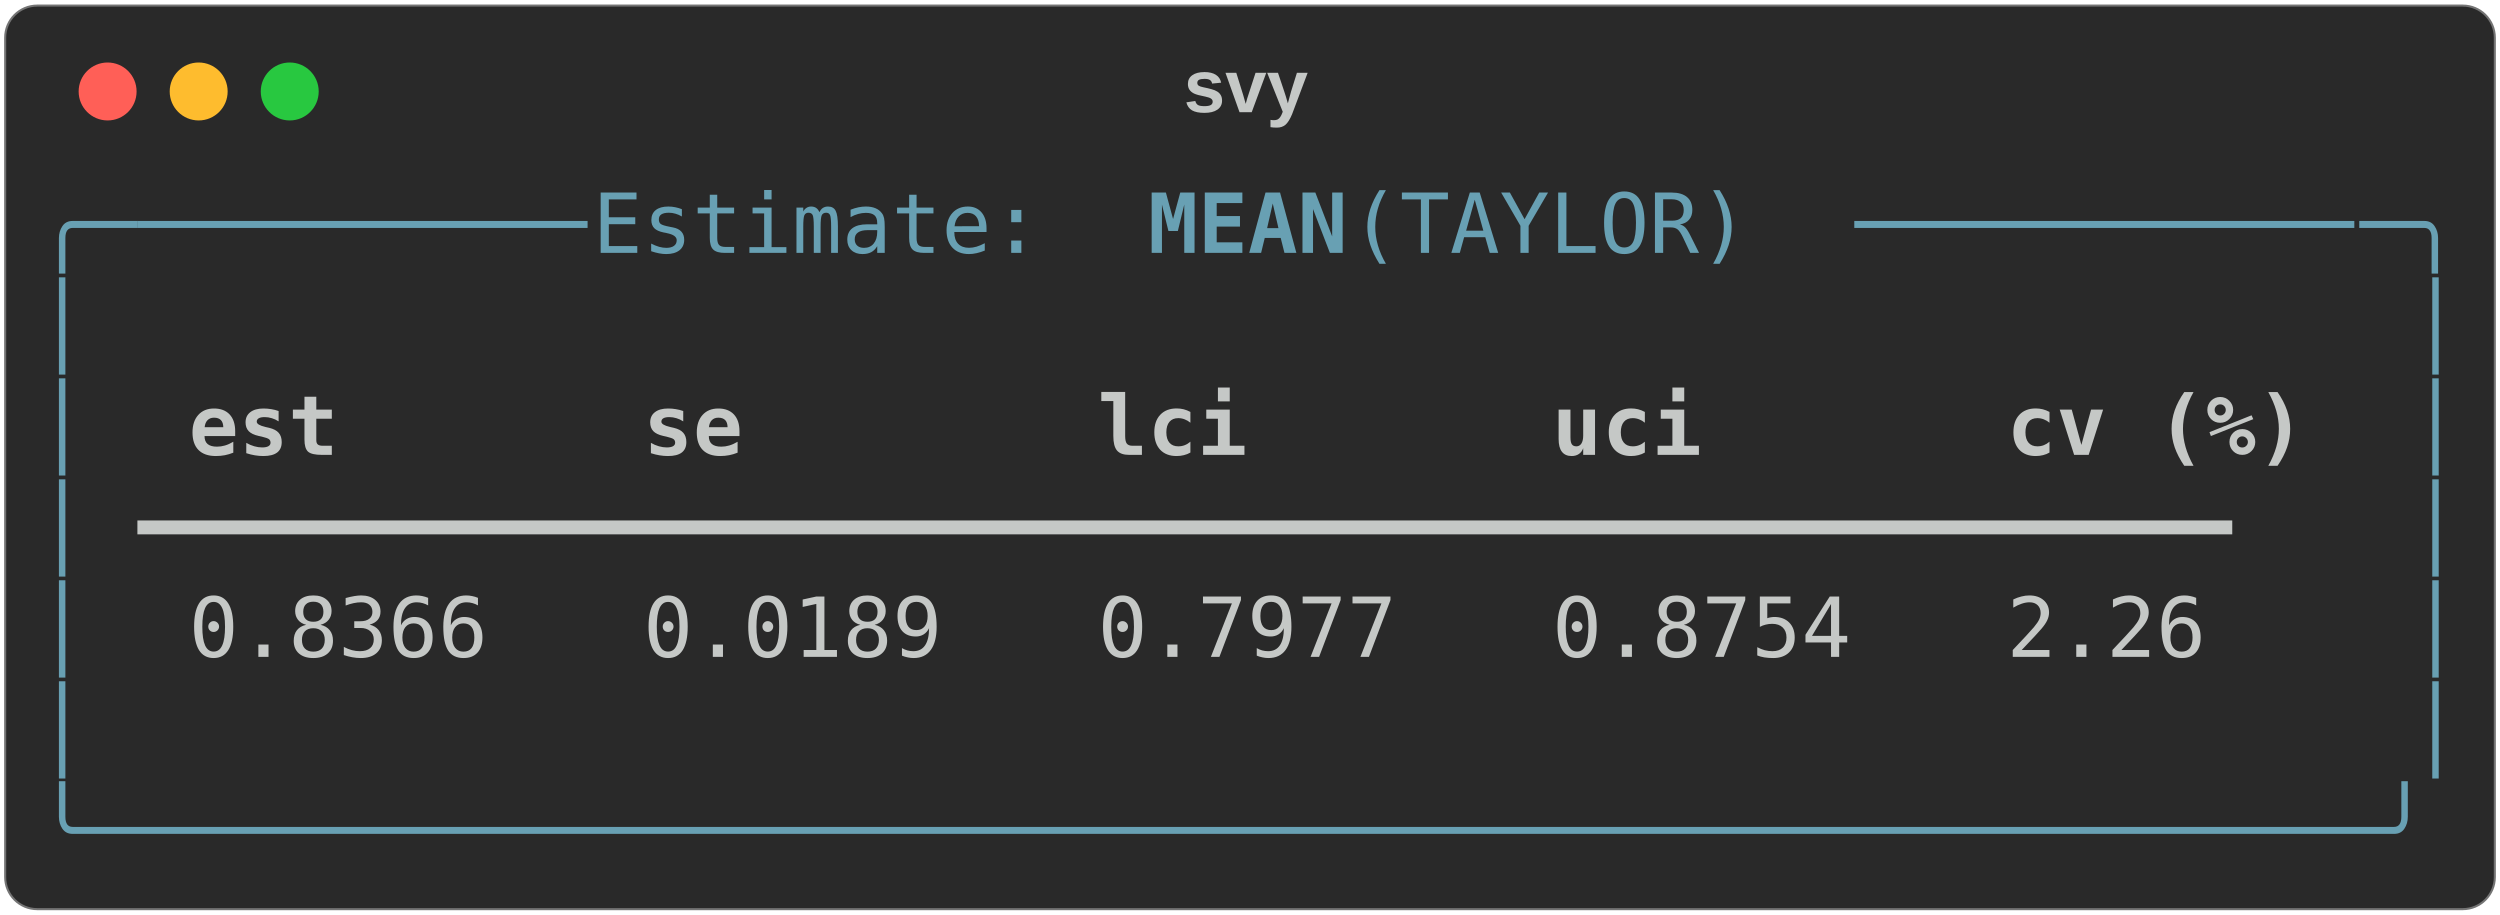
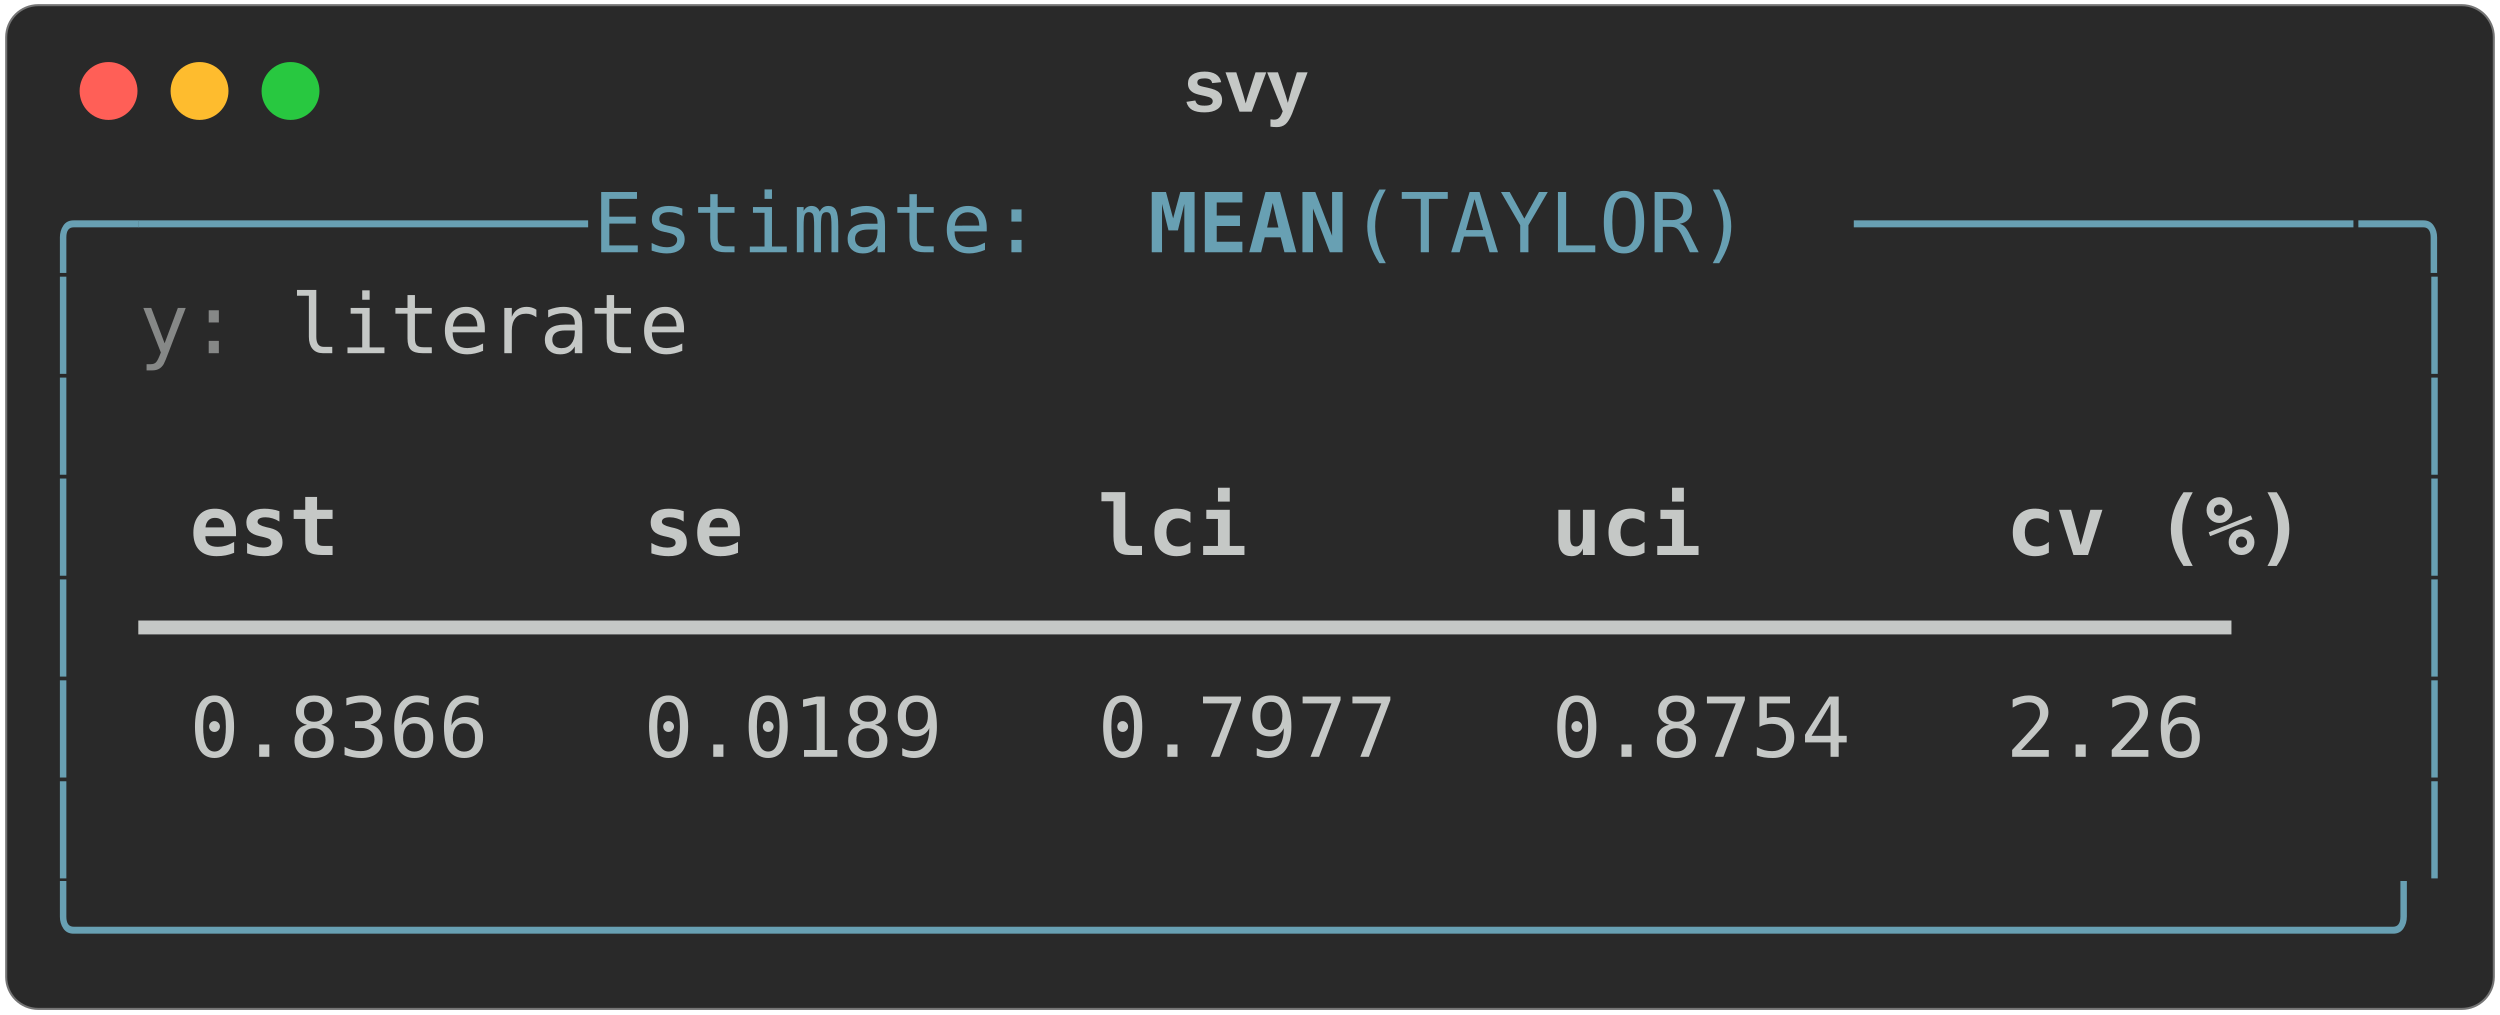
- <svg xmlns="http://www.w3.org/2000/svg" class="rich-terminal" width="604" height="221" viewBox="0 0 604 220.8">
+ <svg xmlns="http://www.w3.org/2000/svg" class="rich-terminal" width="604" height="245" viewBox="0 0 604 245.2">
  <style>

    @font-face {
        font-family: "Fira Code";
        src: local("FiraCode-Regular"),
                url("https://cdnjs.cloudflare.com/ajax/libs/firacode/6.2.0/woff2/FiraCode-Regular.woff2") format("woff2"),
                url("https://cdnjs.cloudflare.com/ajax/libs/firacode/6.2.0/woff/FiraCode-Regular.woff") format("woff");
        font-style: normal;
        font-weight: 400;
    }
    @font-face {
        font-family: "Fira Code";
        src: local("FiraCode-Bold"),
                url("https://cdnjs.cloudflare.com/ajax/libs/firacode/6.2.0/woff2/FiraCode-Bold.woff2") format("woff2"),
                url("https://cdnjs.cloudflare.com/ajax/libs/firacode/6.2.0/woff/FiraCode-Bold.woff") format("woff");
        font-style: bold;
        font-weight: 700;
    }

-     .terminal-2082219755-matrix {
+     .terminal-2882831949-matrix {
        font-family: Fira Code, monospace;
        font-size: 20px;
        line-height: 24.4px;
        font-variant-east-asian: full-width;
    }

-     .terminal-2082219755-title {
+     .terminal-2882831949-title {
        font-size: 18px;
        font-weight: bold;
        font-family: arial;
    }

-     .terminal-2082219755-r1 { fill: #68a0b3 }
- .terminal-2082219755-r2 { fill: #68a0b3;font-weight: bold }
- .terminal-2082219755-r3 { fill: #c5c8c6 }
- .terminal-2082219755-r4 { fill: #c5c8c6;font-weight: bold }
+     .terminal-2882831949-r1 { fill: #68a0b3 }
+ .terminal-2882831949-r2 { fill: #68a0b3;font-weight: bold }
+ .terminal-2882831949-r3 { fill: #c5c8c6 }
+ .terminal-2882831949-r4 { fill: #868887 }
+ .terminal-2882831949-r5 { fill: #c5c8c6;font-weight: bold }
    </style>
  <defs>
-     <clipPath id="terminal-2082219755-clip-terminal">
-       <rect x="0" y="0" width="584.6" height="169.8" />
+     <clipPath id="terminal-2882831949-clip-terminal">
+       <rect x="0" y="0" width="584.6" height="194.2" />
    </clipPath>
-     <clipPath id="terminal-2082219755-line-0">
+     <clipPath id="terminal-2882831949-line-0">
      <rect x="0" y="1.5" width="585.6" height="24.65" />
    </clipPath>
-     <clipPath id="terminal-2082219755-line-1">
+     <clipPath id="terminal-2882831949-line-1">
      <rect x="0" y="25.9" width="585.6" height="24.65" />
    </clipPath>
-     <clipPath id="terminal-2082219755-line-2">
+     <clipPath id="terminal-2882831949-line-2">
      <rect x="0" y="50.3" width="585.6" height="24.65" />
    </clipPath>
-     <clipPath id="terminal-2082219755-line-3">
+     <clipPath id="terminal-2882831949-line-3">
      <rect x="0" y="74.7" width="585.6" height="24.65" />
    </clipPath>
-     <clipPath id="terminal-2082219755-line-4">
+     <clipPath id="terminal-2882831949-line-4">
      <rect x="0" y="99.1" width="585.6" height="24.65" />
    </clipPath>
-     <clipPath id="terminal-2082219755-line-5">
+     <clipPath id="terminal-2882831949-line-5">
      <rect x="0" y="123.5" width="585.6" height="24.65" />
    </clipPath>
+     <clipPath id="terminal-2882831949-line-6">
+       <rect x="0" y="147.9" width="585.6" height="24.65" />
+     </clipPath>
  </defs>
-   <rect fill="#292929" stroke="rgba(255,255,255,0.35)" stroke-width="1" x="1" y="1" width="602" height="218.8" rx="8" />
-   <text class="terminal-2082219755-title" fill="#c5c8c6" text-anchor="middle" x="301" y="27">svy</text>
+   <rect fill="#292929" stroke="rgba(255,255,255,0.35)" stroke-width="1" x="1" y="1" width="602" height="243.2" rx="8" />
+   <text class="terminal-2882831949-title" fill="#c5c8c6" text-anchor="middle" x="301" y="27">svy</text>
  <g transform="translate(26,22)">
    <circle cx="0" cy="0" r="7" fill="#ff5f57" />
    <circle cx="22" cy="0" r="7" fill="#febc2e" />
    <circle cx="44" cy="0" r="7" fill="#28c840" />
  </g>
-   <g transform="translate(9, 41)" clip-path="url(#terminal-2082219755-clip-terminal)">
-     <g class="terminal-2082219755-matrix">
-       <text class="terminal-2082219755-r1" x="0" y="20" textLength="24.4" clip-path="url(#terminal-2082219755-line-0)">╭─</text>
-       <text class="terminal-2082219755-r1" x="24.4" y="20" textLength="109.8" clip-path="url(#terminal-2082219755-line-0)">─────────</text>
-       <text class="terminal-2082219755-r1" x="134.2" y="20" textLength="134.2" clip-path="url(#terminal-2082219755-line-0)"> Estimate: </text>
-       <text class="terminal-2082219755-r2" x="268.4" y="20" textLength="48.8" clip-path="url(#terminal-2082219755-line-0)">MEAN</text>
-       <text class="terminal-2082219755-r1" x="317.2" y="20" textLength="122" clip-path="url(#terminal-2082219755-line-0)"> (TAYLOR) </text>
-       <text class="terminal-2082219755-r1" x="439.2" y="20" textLength="122" clip-path="url(#terminal-2082219755-line-0)">──────────</text>
-       <text class="terminal-2082219755-r1" x="561.2" y="20" textLength="24.4" clip-path="url(#terminal-2082219755-line-0)">─╮</text>
-       <text class="terminal-2082219755-r3" x="585.6" y="20" textLength="12.2" clip-path="url(#terminal-2082219755-line-0)">
+   <g transform="translate(9, 41)" clip-path="url(#terminal-2882831949-clip-terminal)">
+     <g class="terminal-2882831949-matrix">
+       <text class="terminal-2882831949-r1" x="0" y="20" textLength="24.4" clip-path="url(#terminal-2882831949-line-0)">╭─</text>
+       <text class="terminal-2882831949-r1" x="24.4" y="20" textLength="109.8" clip-path="url(#terminal-2882831949-line-0)">─────────</text>
+       <text class="terminal-2882831949-r1" x="134.2" y="20" textLength="134.2" clip-path="url(#terminal-2882831949-line-0)"> Estimate: </text>
+       <text class="terminal-2882831949-r2" x="268.4" y="20" textLength="48.8" clip-path="url(#terminal-2882831949-line-0)">MEAN</text>
+       <text class="terminal-2882831949-r1" x="317.2" y="20" textLength="122" clip-path="url(#terminal-2882831949-line-0)"> (TAYLOR) </text>
+       <text class="terminal-2882831949-r1" x="439.2" y="20" textLength="122" clip-path="url(#terminal-2882831949-line-0)">──────────</text>
+       <text class="terminal-2882831949-r1" x="561.2" y="20" textLength="24.4" clip-path="url(#terminal-2882831949-line-0)">─╮</text>
+       <text class="terminal-2882831949-r3" x="585.6" y="20" textLength="12.2" clip-path="url(#terminal-2882831949-line-0)">
</text>
-       <text class="terminal-2082219755-r1" x="0" y="44.4" textLength="12.2" clip-path="url(#terminal-2082219755-line-1)">│</text>
-       <text class="terminal-2082219755-r1" x="573.4" y="44.4" textLength="12.2" clip-path="url(#terminal-2082219755-line-1)">│</text>
-       <text class="terminal-2082219755-r3" x="585.6" y="44.4" textLength="12.2" clip-path="url(#terminal-2082219755-line-1)">
+       <text class="terminal-2882831949-r1" x="0" y="44.4" textLength="12.2" clip-path="url(#terminal-2882831949-line-1)">│</text>
+       <text class="terminal-2882831949-r4" x="24.4" y="44.4" textLength="36.6" clip-path="url(#terminal-2882831949-line-1)">y: </text>
+       <text class="terminal-2882831949-r3" x="61" y="44.4" textLength="97.6" clip-path="url(#terminal-2882831949-line-1)">literate</text>
+       <text class="terminal-2882831949-r1" x="573.4" y="44.4" textLength="12.2" clip-path="url(#terminal-2882831949-line-1)">│</text>
+       <text class="terminal-2882831949-r3" x="585.6" y="44.4" textLength="12.2" clip-path="url(#terminal-2882831949-line-1)">
</text>
-       <text class="terminal-2082219755-r1" x="0" y="68.8" textLength="12.2" clip-path="url(#terminal-2082219755-line-2)">│</text>
-       <text class="terminal-2082219755-r4" x="36.6" y="68.8" textLength="73.2" clip-path="url(#terminal-2082219755-line-2)">   est</text>
-       <text class="terminal-2082219755-r4" x="146.4" y="68.8" textLength="73.2" clip-path="url(#terminal-2082219755-line-2)">    se</text>
-       <text class="terminal-2082219755-r4" x="256.2" y="68.8" textLength="73.2" clip-path="url(#terminal-2082219755-line-2)">   lci</text>
-       <text class="terminal-2082219755-r4" x="366" y="68.8" textLength="73.2" clip-path="url(#terminal-2082219755-line-2)">   uci</text>
-       <text class="terminal-2082219755-r4" x="475.8" y="68.8" textLength="73.2" clip-path="url(#terminal-2082219755-line-2)">cv (%)</text>
-       <text class="terminal-2082219755-r1" x="573.4" y="68.8" textLength="12.2" clip-path="url(#terminal-2082219755-line-2)">│</text>
-       <text class="terminal-2082219755-r3" x="585.6" y="68.8" textLength="12.2" clip-path="url(#terminal-2082219755-line-2)">
+       <text class="terminal-2882831949-r1" x="0" y="68.8" textLength="12.2" clip-path="url(#terminal-2882831949-line-2)">│</text>
+       <text class="terminal-2882831949-r1" x="573.4" y="68.8" textLength="12.2" clip-path="url(#terminal-2882831949-line-2)">│</text>
+       <text class="terminal-2882831949-r3" x="585.6" y="68.8" textLength="12.2" clip-path="url(#terminal-2882831949-line-2)">
</text>
-       <text class="terminal-2082219755-r1" x="0" y="93.2" textLength="12.2" clip-path="url(#terminal-2082219755-line-3)">│</text>
-       <text class="terminal-2082219755-r3" x="24.4" y="93.2" textLength="536.8" clip-path="url(#terminal-2082219755-line-3)"> ━━━━━━━━━━━━━━━━━━━━━━━━━━━━━━━━━━━━━━━━━━ </text>
-       <text class="terminal-2082219755-r1" x="573.4" y="93.2" textLength="12.2" clip-path="url(#terminal-2082219755-line-3)">│</text>
-       <text class="terminal-2082219755-r3" x="585.6" y="93.2" textLength="12.2" clip-path="url(#terminal-2082219755-line-3)">
+       <text class="terminal-2882831949-r1" x="0" y="93.2" textLength="12.2" clip-path="url(#terminal-2882831949-line-3)">│</text>
+       <text class="terminal-2882831949-r5" x="36.6" y="93.2" textLength="73.2" clip-path="url(#terminal-2882831949-line-3)">   est</text>
+       <text class="terminal-2882831949-r5" x="146.4" y="93.2" textLength="73.2" clip-path="url(#terminal-2882831949-line-3)">    se</text>
+       <text class="terminal-2882831949-r5" x="256.2" y="93.2" textLength="73.2" clip-path="url(#terminal-2882831949-line-3)">   lci</text>
+       <text class="terminal-2882831949-r5" x="366" y="93.2" textLength="73.2" clip-path="url(#terminal-2882831949-line-3)">   uci</text>
+       <text class="terminal-2882831949-r5" x="475.8" y="93.2" textLength="73.2" clip-path="url(#terminal-2882831949-line-3)">cv (%)</text>
+       <text class="terminal-2882831949-r1" x="573.4" y="93.2" textLength="12.2" clip-path="url(#terminal-2882831949-line-3)">│</text>
+       <text class="terminal-2882831949-r3" x="585.6" y="93.2" textLength="12.2" clip-path="url(#terminal-2882831949-line-3)">
</text>
-       <text class="terminal-2082219755-r1" x="0" y="117.6" textLength="12.2" clip-path="url(#terminal-2082219755-line-4)">│</text>
-       <text class="terminal-2082219755-r3" x="36.6" y="117.6" textLength="73.2" clip-path="url(#terminal-2082219755-line-4)">0.8366</text>
-       <text class="terminal-2082219755-r3" x="146.4" y="117.6" textLength="73.2" clip-path="url(#terminal-2082219755-line-4)">0.0189</text>
-       <text class="terminal-2082219755-r3" x="256.2" y="117.6" textLength="73.2" clip-path="url(#terminal-2082219755-line-4)">0.7977</text>
-       <text class="terminal-2082219755-r3" x="366" y="117.6" textLength="73.2" clip-path="url(#terminal-2082219755-line-4)">0.8754</text>
-       <text class="terminal-2082219755-r3" x="475.8" y="117.6" textLength="73.2" clip-path="url(#terminal-2082219755-line-4)">  2.26</text>
-       <text class="terminal-2082219755-r1" x="573.4" y="117.6" textLength="12.2" clip-path="url(#terminal-2082219755-line-4)">│</text>
-       <text class="terminal-2082219755-r3" x="585.6" y="117.6" textLength="12.2" clip-path="url(#terminal-2082219755-line-4)">
+       <text class="terminal-2882831949-r1" x="0" y="117.6" textLength="12.2" clip-path="url(#terminal-2882831949-line-4)">│</text>
+       <text class="terminal-2882831949-r3" x="24.4" y="117.6" textLength="536.8" clip-path="url(#terminal-2882831949-line-4)"> ━━━━━━━━━━━━━━━━━━━━━━━━━━━━━━━━━━━━━━━━━━ </text>
+       <text class="terminal-2882831949-r1" x="573.4" y="117.6" textLength="12.2" clip-path="url(#terminal-2882831949-line-4)">│</text>
+       <text class="terminal-2882831949-r3" x="585.6" y="117.6" textLength="12.2" clip-path="url(#terminal-2882831949-line-4)">
</text>
-       <text class="terminal-2082219755-r1" x="0" y="142" textLength="12.2" clip-path="url(#terminal-2082219755-line-5)">│</text>
-       <text class="terminal-2082219755-r1" x="573.4" y="142" textLength="12.2" clip-path="url(#terminal-2082219755-line-5)">│</text>
-       <text class="terminal-2082219755-r3" x="585.6" y="142" textLength="12.2" clip-path="url(#terminal-2082219755-line-5)">
+       <text class="terminal-2882831949-r1" x="0" y="142" textLength="12.2" clip-path="url(#terminal-2882831949-line-5)">│</text>
+       <text class="terminal-2882831949-r3" x="36.6" y="142" textLength="73.2" clip-path="url(#terminal-2882831949-line-5)">0.8366</text>
+       <text class="terminal-2882831949-r3" x="146.4" y="142" textLength="73.2" clip-path="url(#terminal-2882831949-line-5)">0.0189</text>
+       <text class="terminal-2882831949-r3" x="256.2" y="142" textLength="73.2" clip-path="url(#terminal-2882831949-line-5)">0.7977</text>
+       <text class="terminal-2882831949-r3" x="366" y="142" textLength="73.2" clip-path="url(#terminal-2882831949-line-5)">0.8754</text>
+       <text class="terminal-2882831949-r3" x="475.8" y="142" textLength="73.2" clip-path="url(#terminal-2882831949-line-5)">  2.26</text>
+       <text class="terminal-2882831949-r1" x="573.4" y="142" textLength="12.2" clip-path="url(#terminal-2882831949-line-5)">│</text>
+       <text class="terminal-2882831949-r3" x="585.6" y="142" textLength="12.2" clip-path="url(#terminal-2882831949-line-5)">
</text>
-       <text class="terminal-2082219755-r1" x="0" y="166.4" textLength="585.6" clip-path="url(#terminal-2082219755-line-6)">╰──────────────────────────────────────────────╯</text>
-       <text class="terminal-2082219755-r3" x="585.6" y="166.4" textLength="12.2" clip-path="url(#terminal-2082219755-line-6)">
+       <text class="terminal-2882831949-r1" x="0" y="166.4" textLength="12.2" clip-path="url(#terminal-2882831949-line-6)">│</text>
+       <text class="terminal-2882831949-r1" x="573.4" y="166.4" textLength="12.2" clip-path="url(#terminal-2882831949-line-6)">│</text>
+       <text class="terminal-2882831949-r3" x="585.6" y="166.4" textLength="12.2" clip-path="url(#terminal-2882831949-line-6)">
+ </text>
+       <text class="terminal-2882831949-r1" x="0" y="190.8" textLength="585.6" clip-path="url(#terminal-2882831949-line-7)">╰──────────────────────────────────────────────╯</text>
+       <text class="terminal-2882831949-r3" x="585.6" y="190.8" textLength="12.2" clip-path="url(#terminal-2882831949-line-7)">
</text>
    </g>
  </g>
</svg>
